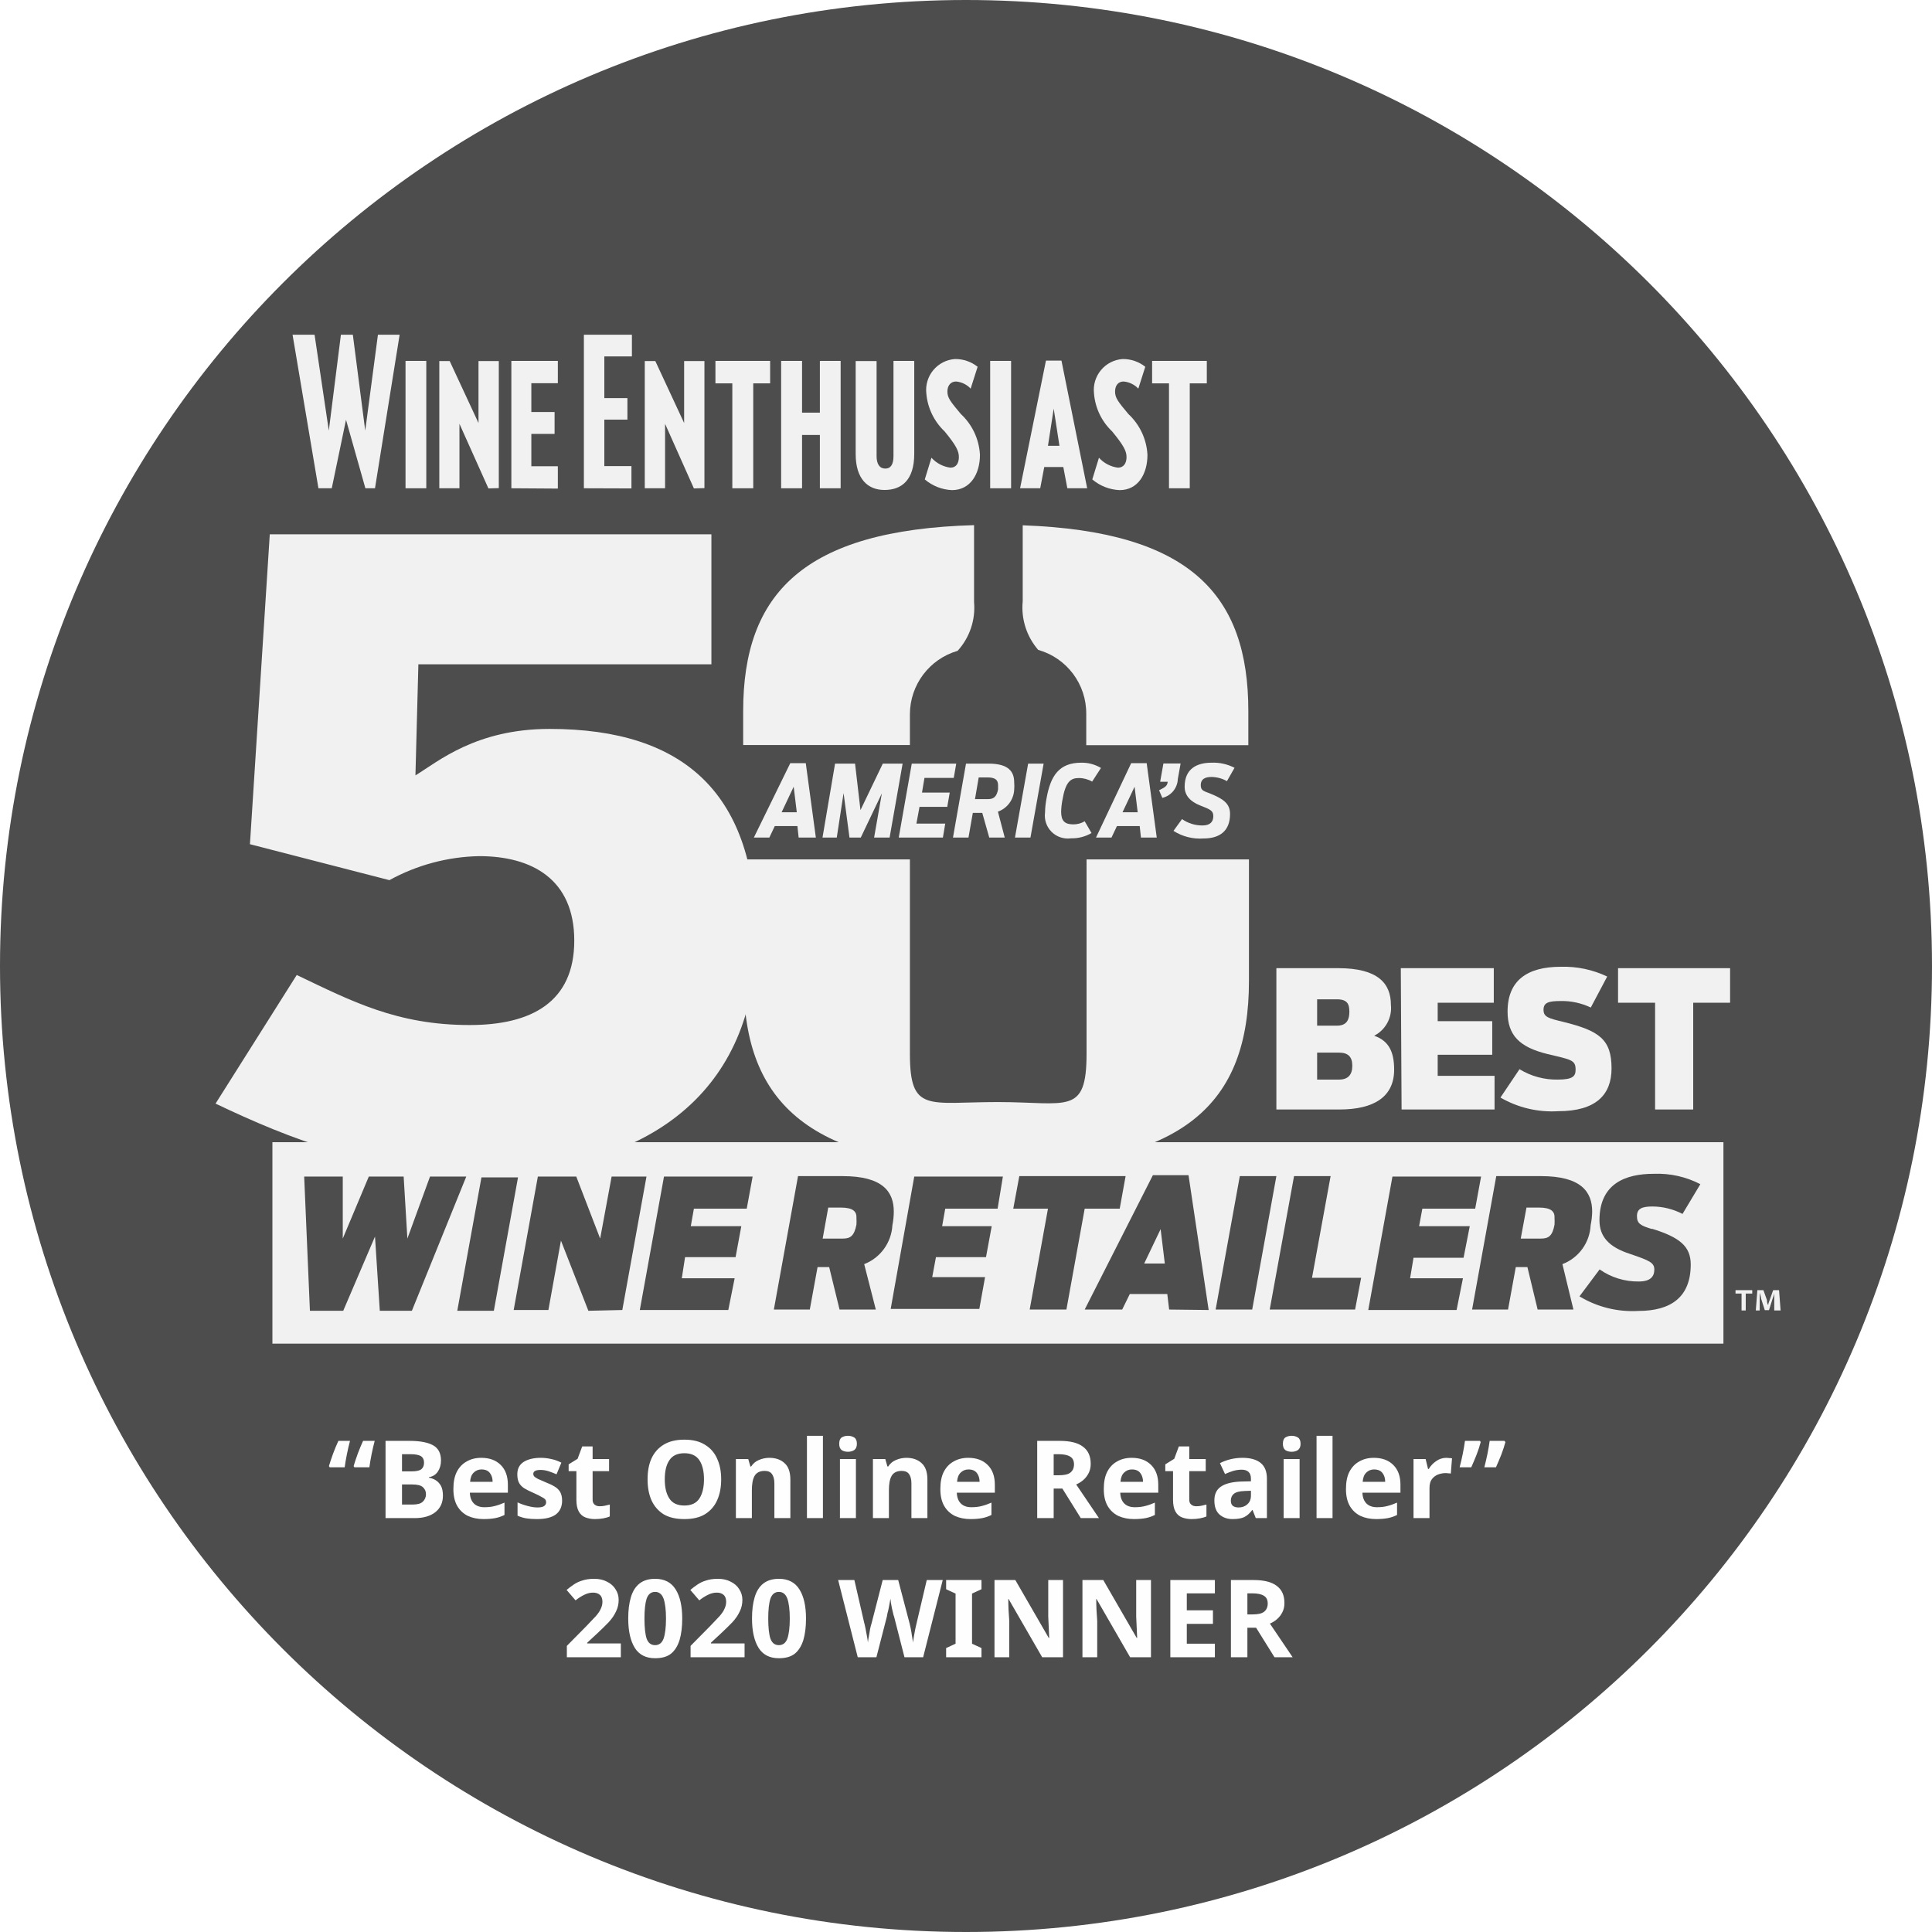
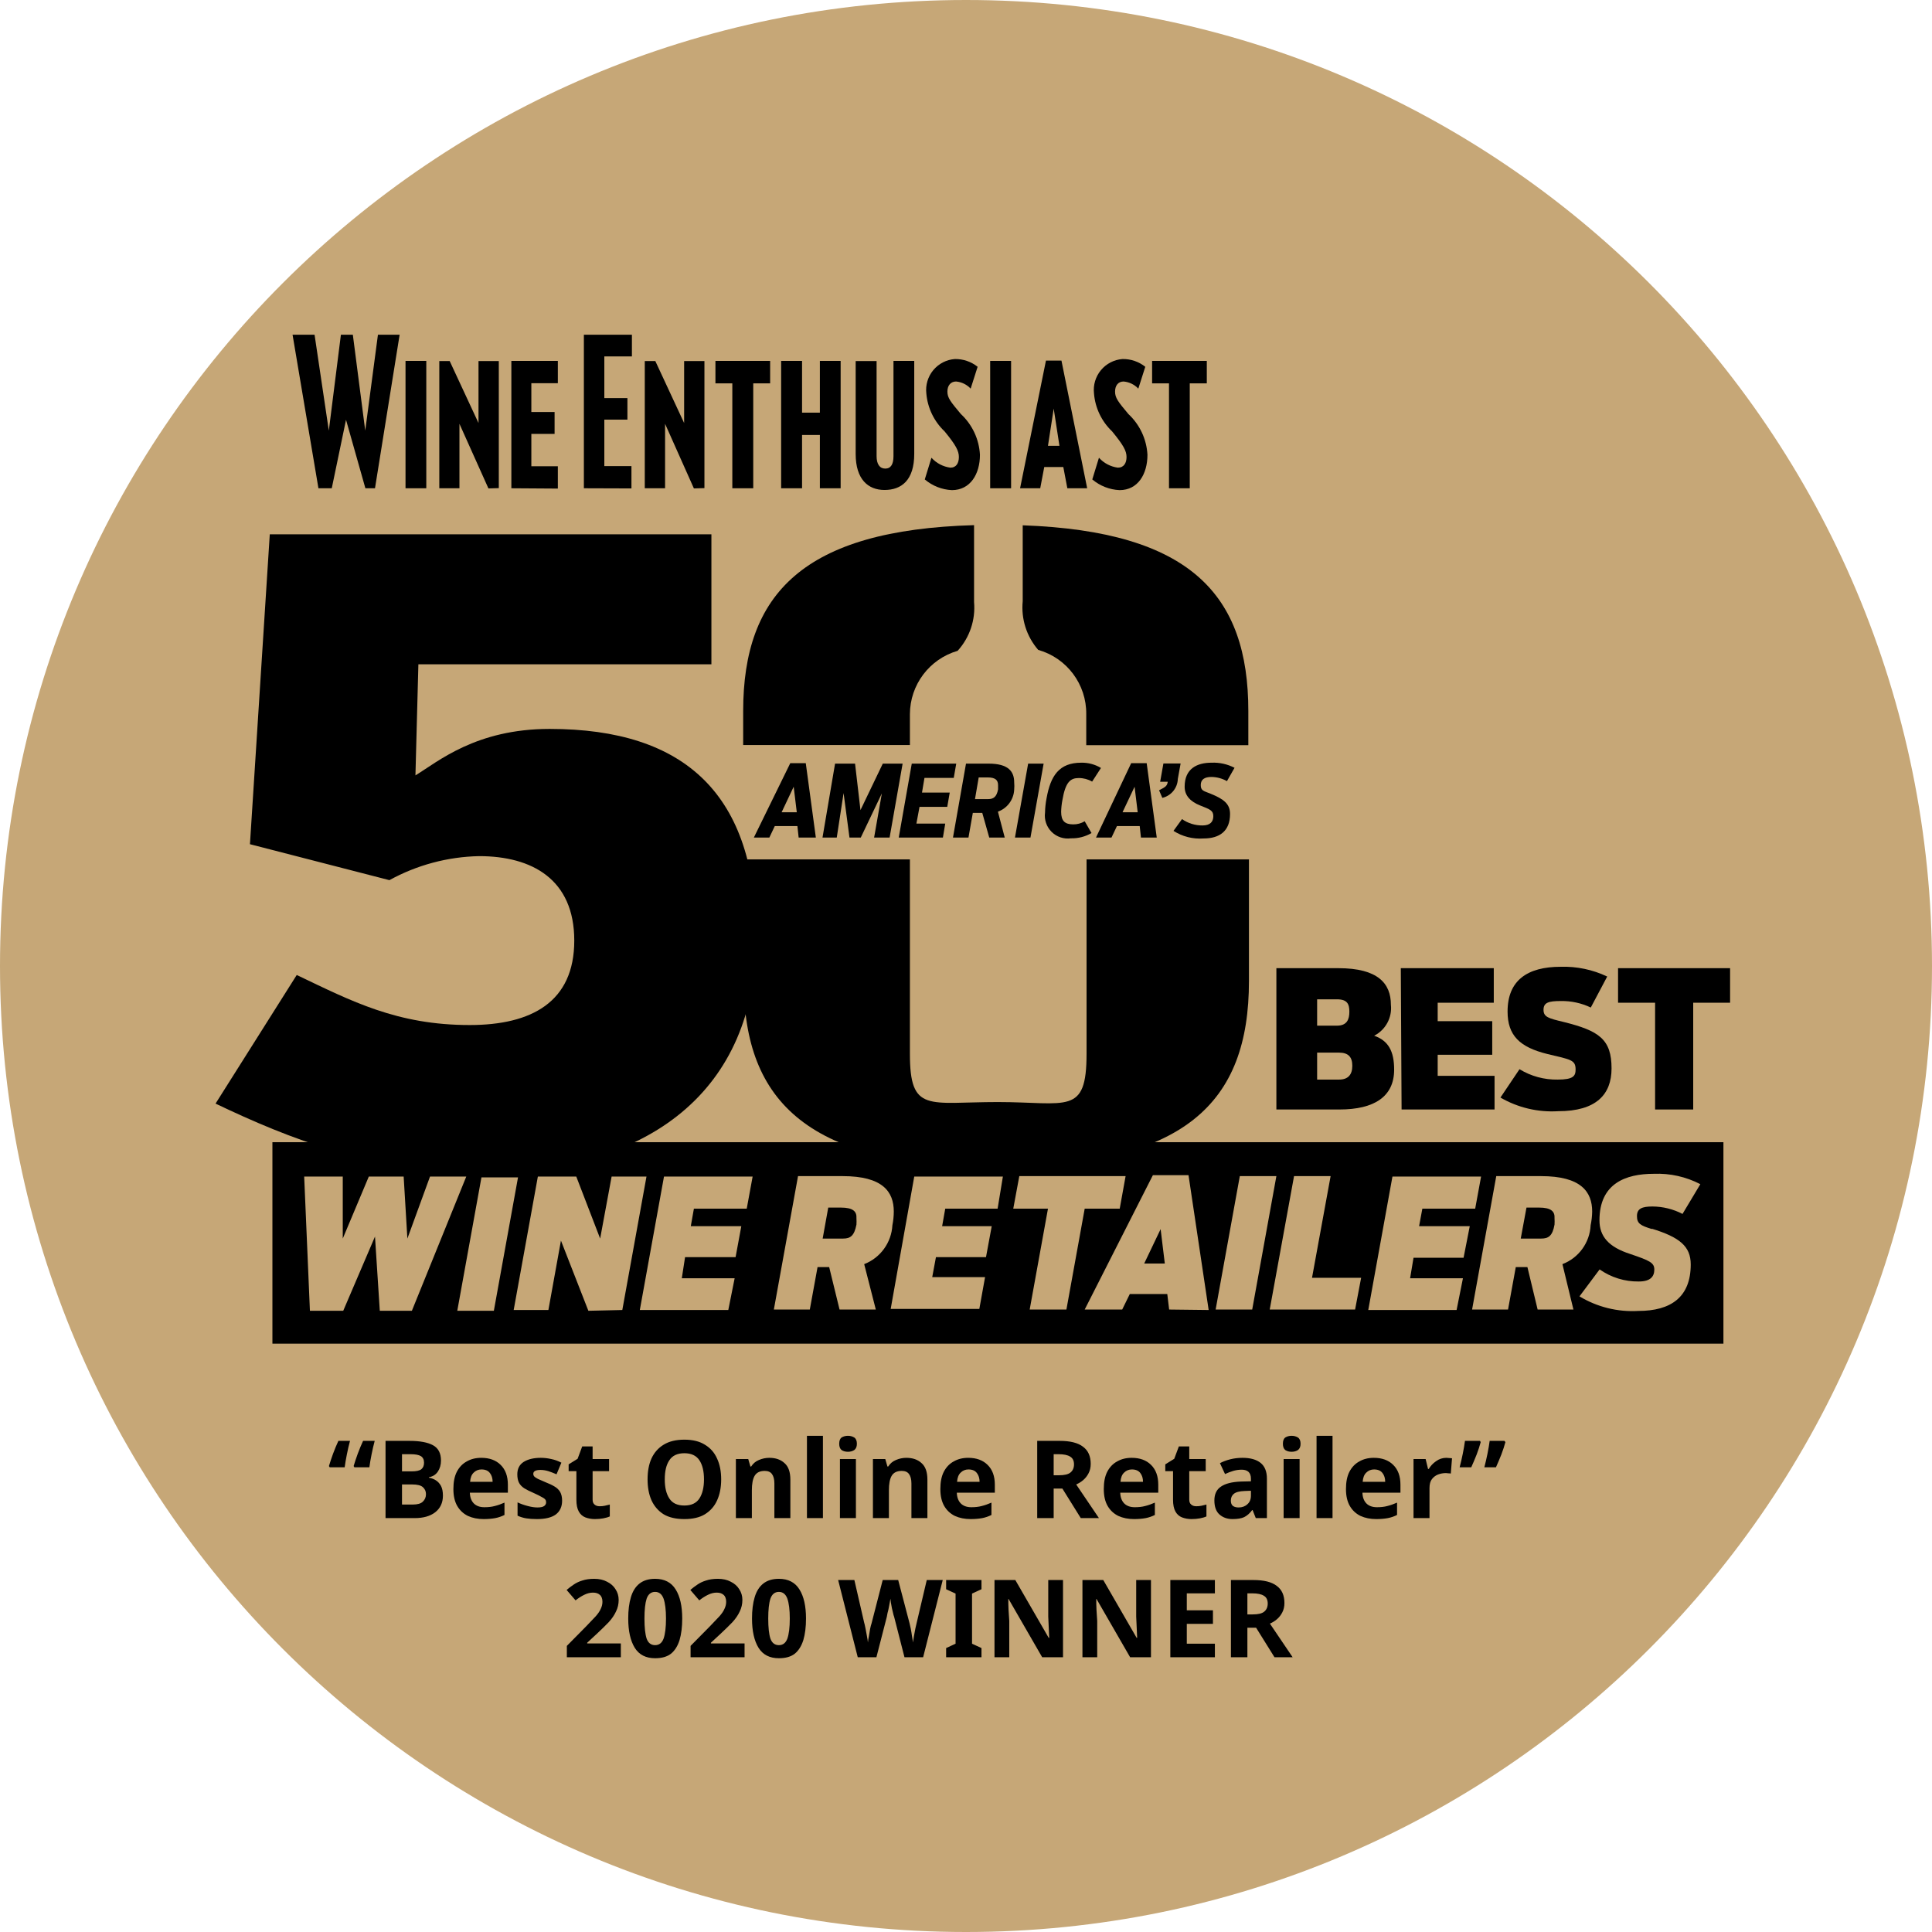
<svg xmlns="http://www.w3.org/2000/svg" viewBox="0 0 124.68 124.68">
  <defs>
-     <style>.cls-1{fill:#4e4d4d;}.cls-2{isolation:isolate;font-size:6.98px;fill:#fffefe;font-family:Verdana-Bold, Verdana;font-weight:700;}.cls-3{fill:#f1f1f2;}</style>
+     <style>.cls-1{fill:#c6a777;}.cls-2{isolation:isolate;font-size:6.98px;font-family:Verdana-Bold, Verdana;font-weight:700;}</style>
  </defs>
  <g id="Layer_2" data-name="Layer 2">
    <g id="Layer_1-2" data-name="Layer 1">
      <circle class="cls-1" cx="62.34" cy="62.34" r="62.34" />
      <text class="cls-2" transform="translate(21.15 97.97)">“Best Online Retailer”</text>
      <text class="cls-2" transform="translate(36.3 106.95)">2020 WINNER</text>
-       <path class="cls-3" d="M70.12,68c0,4-1.24,3.12-5.73,3.12s-5.67.72-5.67-3.12V55.46H48v7.85c0,7.88,4.27,12,16.27,12,12.22,0,16.33-4.14,16.33-12V55.46H70.12Z" />
-       <path class="cls-3" d="M58.72,46.09A4.27,4.27,0,0,1,61.8,42a4.14,4.14,0,0,0,1.06-3.15V33.89c-11,.31-14.9,4.42-14.9,12v2.19H58.72Z" />
-       <path class="cls-3" d="M66,33.9v4.9h0a4.17,4.17,0,0,0,1,3.14,4.26,4.26,0,0,1,3.1,4.15v2H80.56V45.89C80.56,38.39,76.83,34.29,66,33.9Z" />
-       <path class="cls-3" d="M51,49.25h1l.65,4.8H51.54l-.08-.74H50l-.35.74h-1Zm.42,3.17-.2-1.65-.78,1.65Z" />
-       <path class="cls-3" d="M53.89,49.28h1.29l.35,3,1.44-3h1.28l-.84,4.77h-1l.5-2.85-1.36,2.85h-.73l-.38-2.87L54,54.05h-.92Z" />
-       <path class="cls-3" d="M58.84,49.28h2.87l-.16.92H59.66l-.16.95h1.79l-.16.92H59.34l-.2,1.08H61l-.15.9H58Z" />
-       <path class="cls-3" d="M63.39,52.46h-.61l-.28,1.59h-1l.84-4.77H63.8c1.28,0,1.65.51,1.65,1.21a2.69,2.69,0,0,1,0,.47,1.59,1.59,0,0,1-1.05,1.42l.44,1.67h-1Zm.38-.89c.35,0,.55-.15.64-.63,0-.1,0-.19,0-.26,0-.33-.16-.51-.68-.51h-.57l-.24,1.4Z" />
-       <path class="cls-3" d="M66.35,49.28h1l-.85,4.77h-1Z" />
-       <path class="cls-3" d="M67.44,52.44a5.27,5.27,0,0,1,.1-.93c.26-1.45.81-2.29,2.24-2.29a2.38,2.38,0,0,1,1.27.34l-.57.88a1.71,1.71,0,0,0-.86-.23c-.54,0-.86.25-1.06,1.43a4.57,4.57,0,0,0-.08.75c0,.59.24.81.78.81A1.4,1.4,0,0,0,70,53l.44.76a2.51,2.51,0,0,1-1.33.34A1.48,1.48,0,0,1,67.44,52.44Z" />
-       <path class="cls-3" d="M73,49.25h1l.65,4.8H73.63l-.08-.74H72.08l-.35.74h-1Zm.42,3.17-.2-1.65-.78,1.65Z" />
-       <path class="cls-3" d="M74.8,51c.44-.22.52-.29.56-.55h-.49l.21-1.18h1.11l-.18,1a1.3,1.3,0,0,1-1,1.22Z" />
-       <path class="cls-3" d="M75.73,53.62l.55-.76a2.28,2.28,0,0,0,1.32.41c.49,0,.7-.23.7-.6s-.22-.44-.85-.69-1-.64-1-1.21c0-1.17.8-1.55,1.74-1.55a2.94,2.94,0,0,1,1.48.33l-.49.86a2.09,2.09,0,0,0-1-.27c-.44,0-.69.16-.69.52s.17.38.63.56c.86.35,1.26.66,1.26,1.31,0,1.1-.67,1.58-1.71,1.58A3.17,3.17,0,0,1,75.73,53.62Z" />
-       <path class="cls-3" d="M13.91,71.22l5.24-8.3c3.54,1.69,6.47,3.23,11.16,3.23,4,0,6.75-1.49,6.75-5.45s-2.73-5.45-6.14-5.45a12.53,12.53,0,0,0-5.79,1.55l-9-2.32,1.28-20H45.91v8.39H27l-.19,7.17c1.47-.9,3.91-3,8.66-3,8.78,0,13.33,4.26,13.33,13.46,0,9.88-6.93,15.16-17.66,15.16C24.09,75.65,18.67,73.49,13.91,71.22Z" />
-       <path class="cls-3" d="M24.2,31.51h-.62l-1.25-4.42-.92,4.42h-.86L18.88,21.6H20.3l.92,6.19L22,21.6h.77l.8,6.19.82-6.19h1.4Z" />
-       <path class="cls-3" d="M26.17,31.51V23.29h1.34v8.22Z" />
-       <path class="cls-3" d="M31.52,31.52l-1.87-4.17v4.16h-1.3V23.3l.67,0,1.86,4v-4h1.31V31.5Z" />
-       <path class="cls-3" d="M33,31.51V23.29H36v1.44H34.29v1.86h1.5V28h-1.5v2.09H36v1.44Z" />
-       <path class="cls-3" d="M37.68,31.51V21.6h3.1V23H39v2.69h1.49v1.39H39v3h1.75v1.44Z" />
-       <path class="cls-3" d="M44.78,31.52l-1.86-4.17v4.16H41.61V23.3l.68,0,1.86,4v-4h1.31V31.5Z" />
-       <path class="cls-3" d="M48.61,24.74v6.77H47.26V24.74H46.17V23.29H49.7v1.45Z" />
-       <path class="cls-3" d="M52.91,31.51V28.07H51.76v3.44H50.41V23.29h1.35v3.34h1.15V23.29h1.34v8.22Z" />
-       <path class="cls-3" d="M57.08,31.62c-1.06,0-1.86-.69-1.86-2.32v-6h1.35v6.14c0,.51.2.8.56.8s.53-.28.53-.8V23.29H59v6C59,31,58.17,31.62,57.08,31.62Z" />
-       <path class="cls-3" d="M61.43,31.63a2.91,2.91,0,0,1-1.75-.69l.43-1.4a2,2,0,0,0,1.22.64c.39,0,.55-.3.55-.69s-.19-.76-.92-1.65a3.81,3.81,0,0,1-1.18-2.45,2,2,0,0,1,1.84-2.22,2.3,2.3,0,0,1,1.47.5l-.45,1.41a1.46,1.46,0,0,0-.94-.46c-.34,0-.56.25-.56.65s.19.64.87,1.45a3.87,3.87,0,0,1,1.23,2.63C63.24,30.59,62.62,31.63,61.43,31.63Z" />
-       <path class="cls-3" d="M63.9,31.51V23.29h1.35v8.22Z" />
-       <path class="cls-3" d="M68.88,31.51l-.26-1.37H67.39l-.26,1.37h-1.3l1.67-8.24h1l1.66,8.24ZM68,26.37l-.37,2.4h.74Z" />
-       <path class="cls-3" d="M72.25,31.63a2.93,2.93,0,0,1-1.76-.69l.43-1.4a2,2,0,0,0,1.22.64c.39,0,.56-.3.56-.69s-.2-.76-.93-1.65a3.79,3.79,0,0,1-1.17-2.45,2,2,0,0,1,1.84-2.22,2.3,2.3,0,0,1,1.47.5l-.45,1.41a1.48,1.48,0,0,0-.95-.46c-.34,0-.55.25-.55.65s.18.64.86,1.45a3.87,3.87,0,0,1,1.23,2.63C74.05,30.59,73.44,31.63,72.25,31.63Z" />
-       <path class="cls-3" d="M76.78,24.74v6.77H75.44V24.74H74.35V23.29h3.53v1.45Z" />
-       <path class="cls-3" d="M82.37,62.48h4c2.57,0,3.39,1,3.39,2.36a2,2,0,0,1-1.08,2c.92.32,1.29,1,1.29,2.19,0,1.73-1.27,2.57-3.53,2.57H82.37Zm3.91,3.71c.65,0,.8-.41.8-.9s-.13-.8-.8-.8H85v1.7Zm.14,3.48c.58,0,.85-.32.85-.89s-.26-.85-.86-.85H85v1.74Z" />
-       <path class="cls-3" d="M90.4,62.48h6v2.23H92.78V65.9H96.3v2.17H92.78v1.36h3.67V71.6h-6Z" />
-       <path class="cls-3" d="M96.83,70.83,98.06,69a4.56,4.56,0,0,0,2.47.67c1,0,1.15-.23,1.15-.65,0-.63-.32-.64-1.82-1-1.79-.44-2.57-1.2-2.57-2.74,0-2,1.26-2.89,3.43-2.89a6.52,6.52,0,0,1,3,.63l-1.06,2a4.32,4.32,0,0,0-1.93-.42c-.8,0-1.12.1-1.12.57s.34.55,1.29.78c2.3.57,3.1,1.12,3.1,3,0,1.69-1,2.76-3.44,2.76A6.62,6.62,0,0,1,96.83,70.83Z" />
-       <path class="cls-3" d="M106.81,64.71h-2.39V62.48h7.23v2.23h-2.38V71.6h-2.46Z" />
-       <path class="cls-3" d="M99.32,77.93h-.81l-.37,2h1.32c.48,0,.73-.18.86-.9a3.29,3.29,0,0,0,0-.41C100.35,78.18,100.1,77.93,99.32,77.93Z" />
-       <path class="cls-3" d="M54.26,77.93h-.81l-.36,2h1.32c.47,0,.72-.18.86-.9a3.29,3.29,0,0,0,0-.41C55.3,78.18,55.05,77.93,54.26,77.93Z" />
-       <polygon class="cls-3" points="73.84 81.54 75.17 81.54 74.9 79.32 73.84 81.54" />
-       <path class="cls-3" d="M17.58,73.71v13h93.64v-13Zm6.93,10.88L24.2,79.8l-2.05,4.79H20l-.37-8.66h2.49v4l1.68-4h2.25l.24,4,1.46-4h2.34l-3.51,8.66Zm5,0,1.56-8.61h2.36l-1.56,8.61Zm8.46,0L36.2,80.06l-.81,4.48H33.15l1.56-8.61h2.48l1.54,4,.74-4h2.25l-1.56,8.61ZM48.19,78H44.78l-.2,1.13h3.26l-.37,2H44.21L44,82.49h3.41L47,84.54H41.29l1.56-8.61h5.72Zm8.33,6.51H54.18l-.67-2.74h-.75l-.5,2.74H49.94l1.56-8.61h2.88c2.58,0,3.3,1,3.3,2.29a4.61,4.61,0,0,1-.09.88,2.86,2.86,0,0,1-1.82,2.51ZM64.38,78H61l-.2,1.13H64l-.37,2H60.4l-.24,1.29h3.41l-.37,2.05H57.48L59,75.93h5.72Zm2.07,6.51L67.63,78H65.39l.39-2.1h6.86L72.26,78H70l-1.18,6.51Zm9,0-.12-1H72.91l-.49,1H70l4.4-8.67H76.7L78,84.54Zm3,0,1.56-8.61h2.36l-1.56,8.61Zm9,0H81.94l1.57-8.61h2.36l-1.2,6.56h3.17Zm7-3.34H91.22L91,82.49h3.41L94,84.54H88.3l1.56-8.61h5.72L95.2,78H91.79l-.21,1.13h3.27Zm7.09,3.34H99.23l-.66-2.74h-.75l-.5,2.74H95l1.56-8.61h2.89c2.57,0,3.3,1,3.3,2.29a4.66,4.66,0,0,1-.1.88,2.83,2.83,0,0,1-1.82,2.51Zm5.05-5.22c1.79.55,2.52,1.13,2.52,2.31,0,2.12-1.29,3-3.38,3a6.6,6.6,0,0,1-3.8-.94l1.3-1.74a4.29,4.29,0,0,0,2.53.78c.76,0,1-.33,1-.77s-.3-.58-1.54-1c-1.41-.45-2-1.14-2-2.18,0-2.37,1.68-3,3.51-3a6,6,0,0,1,3,.67l-1.15,1.92a4.26,4.26,0,0,0-1.94-.48c-.68,0-1,.14-1,.62S105.86,79.09,106.62,79.32Z" />
-       <path class="cls-3" d="M113.08,83.26v.22h-.42v1.09h-.27V83.48H112v-.22Zm1.42,1.31,0-.77c0-.1,0-.23,0-.37h0c0,.12-.07.27-.11.39l-.23.73h-.27l-.24-.75c0-.1-.06-.25-.09-.37h0c0,.12,0,.25,0,.37l0,.77h-.25l.1-1.31h.39l.23.64c0,.1,0,.2.08.33h0c0-.12.06-.23.09-.32l.23-.65h.38l.1,1.31Z" />
+       <path d="M70.12,68c0,4-1.24,3.12-5.73,3.12s-5.67.72-5.67-3.12V55.46H48v7.85c0,7.88,4.27,12,16.27,12,12.22,0,16.33-4.14,16.33-12V55.46H70.12Z" />
+       <path d="M58.72,46.09A4.27,4.27,0,0,1,61.8,42a4.14,4.14,0,0,0,1.06-3.15V33.89c-11,.31-14.9,4.42-14.9,12v2.19H58.72Z" />
+       <path d="M66,33.9v4.9h0a4.17,4.17,0,0,0,1,3.14,4.26,4.26,0,0,1,3.1,4.15v2H80.56V45.89C80.56,38.39,76.83,34.29,66,33.9Z" />
+       <path d="M51,49.25h1l.65,4.8H51.54l-.08-.74H50l-.35.74h-1Zm.42,3.17-.2-1.65-.78,1.65Z" />
+       <path d="M53.89,49.28h1.29l.35,3,1.44-3h1.28l-.84,4.77h-1l.5-2.85-1.36,2.85h-.73l-.38-2.87L54,54.05h-.92Z" />
+       <path d="M58.84,49.28h2.87l-.16.92H59.66l-.16.95h1.79l-.16.92H59.34l-.2,1.08H61l-.15.9H58Z" />
+       <path d="M63.39,52.46h-.61l-.28,1.59h-1l.84-4.77H63.8c1.28,0,1.65.51,1.65,1.21a2.69,2.69,0,0,1,0,.47,1.59,1.59,0,0,1-1.05,1.42l.44,1.67h-1Zm.38-.89c.35,0,.55-.15.64-.63,0-.1,0-.19,0-.26,0-.33-.16-.51-.68-.51h-.57l-.24,1.4Z" />
+       <path d="M66.35,49.28h1l-.85,4.77h-1Z" />
+       <path d="M67.44,52.44a5.27,5.27,0,0,1,.1-.93c.26-1.45.81-2.29,2.24-2.29a2.38,2.38,0,0,1,1.27.34l-.57.88a1.71,1.71,0,0,0-.86-.23c-.54,0-.86.25-1.06,1.43a4.57,4.57,0,0,0-.08.75c0,.59.24.81.78.81A1.4,1.4,0,0,0,70,53l.44.76a2.51,2.51,0,0,1-1.33.34A1.48,1.48,0,0,1,67.44,52.44Z" />
+       <path d="M73,49.25h1l.65,4.8H73.63l-.08-.74H72.08l-.35.74h-1Zm.42,3.17-.2-1.65-.78,1.65Z" />
+       <path d="M74.8,51c.44-.22.52-.29.56-.55h-.49l.21-1.18h1.11l-.18,1a1.3,1.3,0,0,1-1,1.22Z" />
+       <path d="M75.73,53.62l.55-.76a2.28,2.28,0,0,0,1.32.41c.49,0,.7-.23.7-.6s-.22-.44-.85-.69-1-.64-1-1.21c0-1.17.8-1.55,1.74-1.55a2.94,2.94,0,0,1,1.48.33l-.49.86a2.09,2.09,0,0,0-1-.27c-.44,0-.69.16-.69.52s.17.38.63.56c.86.35,1.26.66,1.26,1.31,0,1.1-.67,1.58-1.71,1.58A3.17,3.17,0,0,1,75.73,53.62Z" />
+       <path d="M13.91,71.22l5.24-8.3c3.54,1.69,6.47,3.23,11.16,3.23,4,0,6.75-1.49,6.75-5.45s-2.73-5.45-6.14-5.45a12.53,12.53,0,0,0-5.79,1.55l-9-2.32,1.28-20H45.91v8.39H27l-.19,7.17c1.47-.9,3.91-3,8.66-3,8.78,0,13.33,4.26,13.33,13.46,0,9.88-6.93,15.16-17.66,15.16C24.09,75.65,18.67,73.49,13.91,71.22Z" />
+       <path d="M24.2,31.51h-.62l-1.25-4.42-.92,4.42h-.86L18.88,21.6H20.3l.92,6.19L22,21.6h.77l.8,6.19.82-6.19h1.4Z" />
+       <path d="M26.17,31.51V23.29h1.34v8.22Z" />
+       <path d="M31.52,31.52l-1.87-4.17v4.16h-1.3V23.3l.67,0,1.86,4v-4h1.31V31.5Z" />
+       <path d="M33,31.51V23.29H36v1.44H34.29v1.86h1.5V28h-1.5v2.09H36v1.44Z" />
+       <path d="M37.68,31.51V21.6h3.1V23H39v2.69h1.49v1.39H39v3h1.75v1.44Z" />
+       <path d="M44.78,31.52l-1.86-4.17v4.16H41.61V23.3l.68,0,1.86,4v-4h1.31V31.5Z" />
+       <path d="M48.61,24.74v6.77H47.26V24.74H46.17V23.29H49.7v1.45Z" />
+       <path d="M52.91,31.51V28.07H51.76v3.44H50.41V23.29h1.35v3.34h1.15V23.29h1.34v8.22Z" />
+       <path d="M57.08,31.62c-1.06,0-1.86-.69-1.86-2.32v-6h1.35v6.14c0,.51.2.8.56.8s.53-.28.53-.8V23.29H59v6C59,31,58.17,31.62,57.08,31.62Z" />
+       <path d="M61.43,31.63a2.91,2.91,0,0,1-1.75-.69l.43-1.4a2,2,0,0,0,1.22.64c.39,0,.55-.3.55-.69s-.19-.76-.92-1.65a3.81,3.81,0,0,1-1.18-2.45,2,2,0,0,1,1.84-2.22,2.3,2.3,0,0,1,1.47.5l-.45,1.41a1.46,1.46,0,0,0-.94-.46c-.34,0-.56.25-.56.65s.19.64.87,1.45a3.87,3.87,0,0,1,1.23,2.63C63.24,30.59,62.62,31.63,61.43,31.63Z" />
+       <path d="M63.9,31.51V23.29h1.35v8.22Z" />
+       <path d="M68.88,31.51l-.26-1.37H67.39l-.26,1.37h-1.3l1.67-8.24h1l1.66,8.24ZM68,26.37l-.37,2.4h.74Z" />
+       <path d="M72.25,31.63a2.93,2.93,0,0,1-1.76-.69l.43-1.4a2,2,0,0,0,1.22.64c.39,0,.56-.3.56-.69s-.2-.76-.93-1.65a3.79,3.79,0,0,1-1.17-2.45,2,2,0,0,1,1.84-2.22,2.3,2.3,0,0,1,1.47.5l-.45,1.41a1.48,1.48,0,0,0-.95-.46c-.34,0-.55.25-.55.65s.18.64.86,1.45a3.87,3.87,0,0,1,1.23,2.63C74.05,30.59,73.44,31.63,72.25,31.63Z" />
+       <path d="M76.78,24.74v6.77H75.44V24.74H74.35V23.29h3.53v1.45Z" />
+       <path d="M82.37,62.48h4c2.57,0,3.39,1,3.39,2.36a2,2,0,0,1-1.08,2c.92.32,1.29,1,1.29,2.19,0,1.73-1.27,2.57-3.53,2.57H82.37Zm3.91,3.71c.65,0,.8-.41.8-.9s-.13-.8-.8-.8H85v1.7Zm.14,3.48c.58,0,.85-.32.85-.89s-.26-.85-.86-.85H85v1.74Z" />
+       <path d="M90.4,62.48h6v2.23H92.78V65.9H96.3v2.17H92.78v1.36h3.67V71.6h-6Z" />
+       <path d="M96.83,70.83,98.06,69a4.56,4.56,0,0,0,2.47.67c1,0,1.15-.23,1.15-.65,0-.63-.32-.64-1.82-1-1.79-.44-2.57-1.2-2.57-2.74,0-2,1.26-2.89,3.43-2.89a6.52,6.52,0,0,1,3,.63l-1.06,2a4.32,4.32,0,0,0-1.93-.42c-.8,0-1.12.1-1.12.57s.34.55,1.29.78c2.3.57,3.1,1.12,3.1,3,0,1.69-1,2.76-3.44,2.76A6.62,6.62,0,0,1,96.83,70.83Z" />
+       <path d="M106.81,64.71h-2.39V62.48h7.23v2.23h-2.38V71.6h-2.46Z" />
+       <path d="M99.32,77.93h-.81l-.37,2h1.32c.48,0,.73-.18.86-.9a3.29,3.29,0,0,0,0-.41C100.35,78.18,100.1,77.93,99.32,77.93Z" />
+       <path d="M54.26,77.93h-.81l-.36,2h1.32c.47,0,.72-.18.86-.9a3.29,3.29,0,0,0,0-.41C55.3,78.18,55.05,77.93,54.26,77.93Z" />
+       <polygon points="73.84 81.54 75.17 81.54 74.9 79.32 73.84 81.54" />
+       <path d="M17.58,73.71v13h93.64v-13Zm6.93,10.88L24.2,79.8l-2.05,4.79H20l-.37-8.66h2.49v4l1.68-4h2.25l.24,4,1.46-4h2.34l-3.51,8.66Zm5,0,1.56-8.61h2.36l-1.56,8.61Zm8.46,0L36.2,80.06l-.81,4.48H33.15l1.56-8.61h2.48l1.54,4,.74-4h2.25l-1.56,8.61ZM48.19,78H44.78l-.2,1.13h3.26l-.37,2H44.21L44,82.49h3.41L47,84.54H41.29l1.56-8.61h5.72Zm8.33,6.51H54.18l-.67-2.74h-.75l-.5,2.74H49.94l1.56-8.61h2.88c2.58,0,3.3,1,3.3,2.29a4.61,4.61,0,0,1-.09.88,2.86,2.86,0,0,1-1.82,2.51ZM64.38,78H61l-.2,1.13H64l-.37,2H60.4l-.24,1.29h3.41l-.37,2.05H57.48L59,75.93h5.72Zm2.07,6.51L67.63,78H65.39l.39-2.1h6.86L72.26,78H70l-1.18,6.51Zm9,0-.12-1H72.91l-.49,1H70l4.4-8.67H76.7L78,84.54Zm3,0,1.56-8.61h2.36l-1.56,8.61Zm9,0H81.94l1.57-8.61h2.36l-1.2,6.56h3.17Zm7-3.34H91.22L91,82.49h3.41L94,84.54H88.3l1.56-8.61h5.72L95.2,78H91.79l-.21,1.13h3.27Zm7.09,3.34H99.23l-.66-2.74h-.75l-.5,2.74H95l1.56-8.61h2.89c2.57,0,3.3,1,3.3,2.29a4.66,4.66,0,0,1-.1.88,2.83,2.83,0,0,1-1.82,2.51Zm5.05-5.22c1.79.55,2.52,1.13,2.52,2.31,0,2.12-1.29,3-3.38,3a6.6,6.6,0,0,1-3.8-.94l1.3-1.74a4.29,4.29,0,0,0,2.53.78c.76,0,1-.33,1-.77s-.3-.58-1.54-1c-1.41-.45-2-1.14-2-2.18,0-2.37,1.68-3,3.51-3a6,6,0,0,1,3,.67l-1.15,1.92a4.26,4.26,0,0,0-1.94-.48c-.68,0-1,.14-1,.62S105.86,79.09,106.62,79.32Z" />
    </g>
  </g>
</svg>
